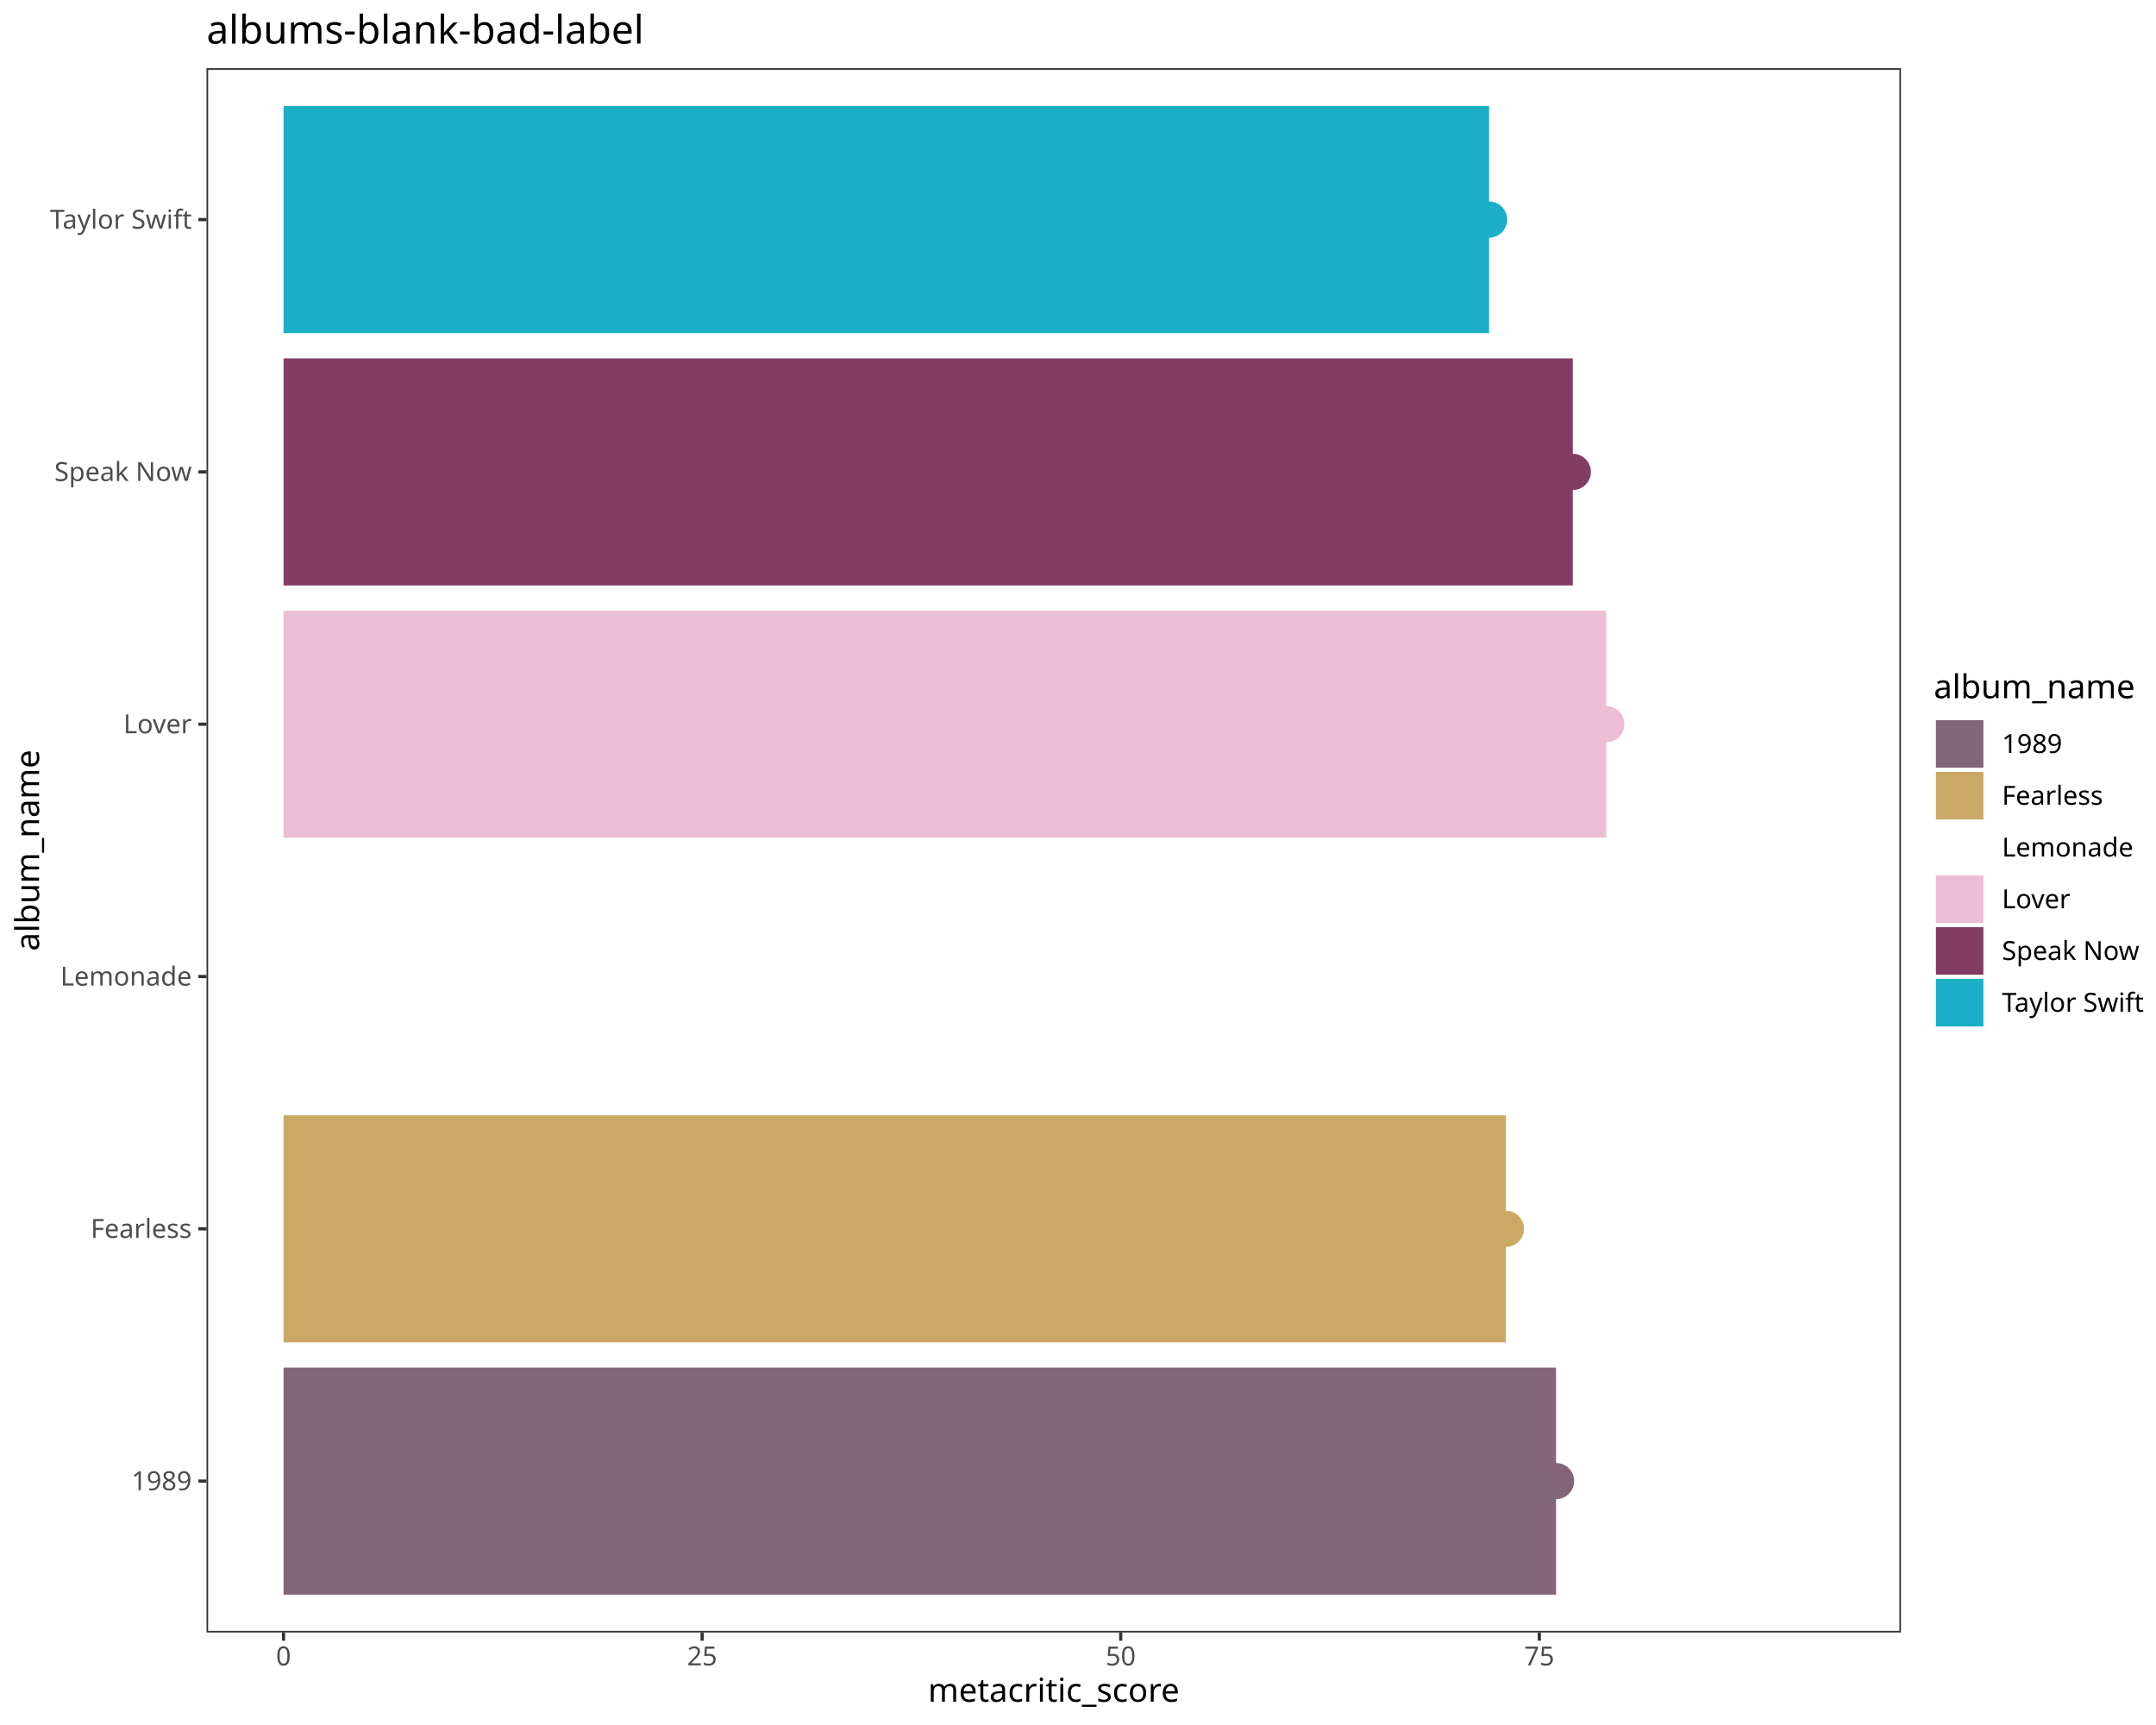
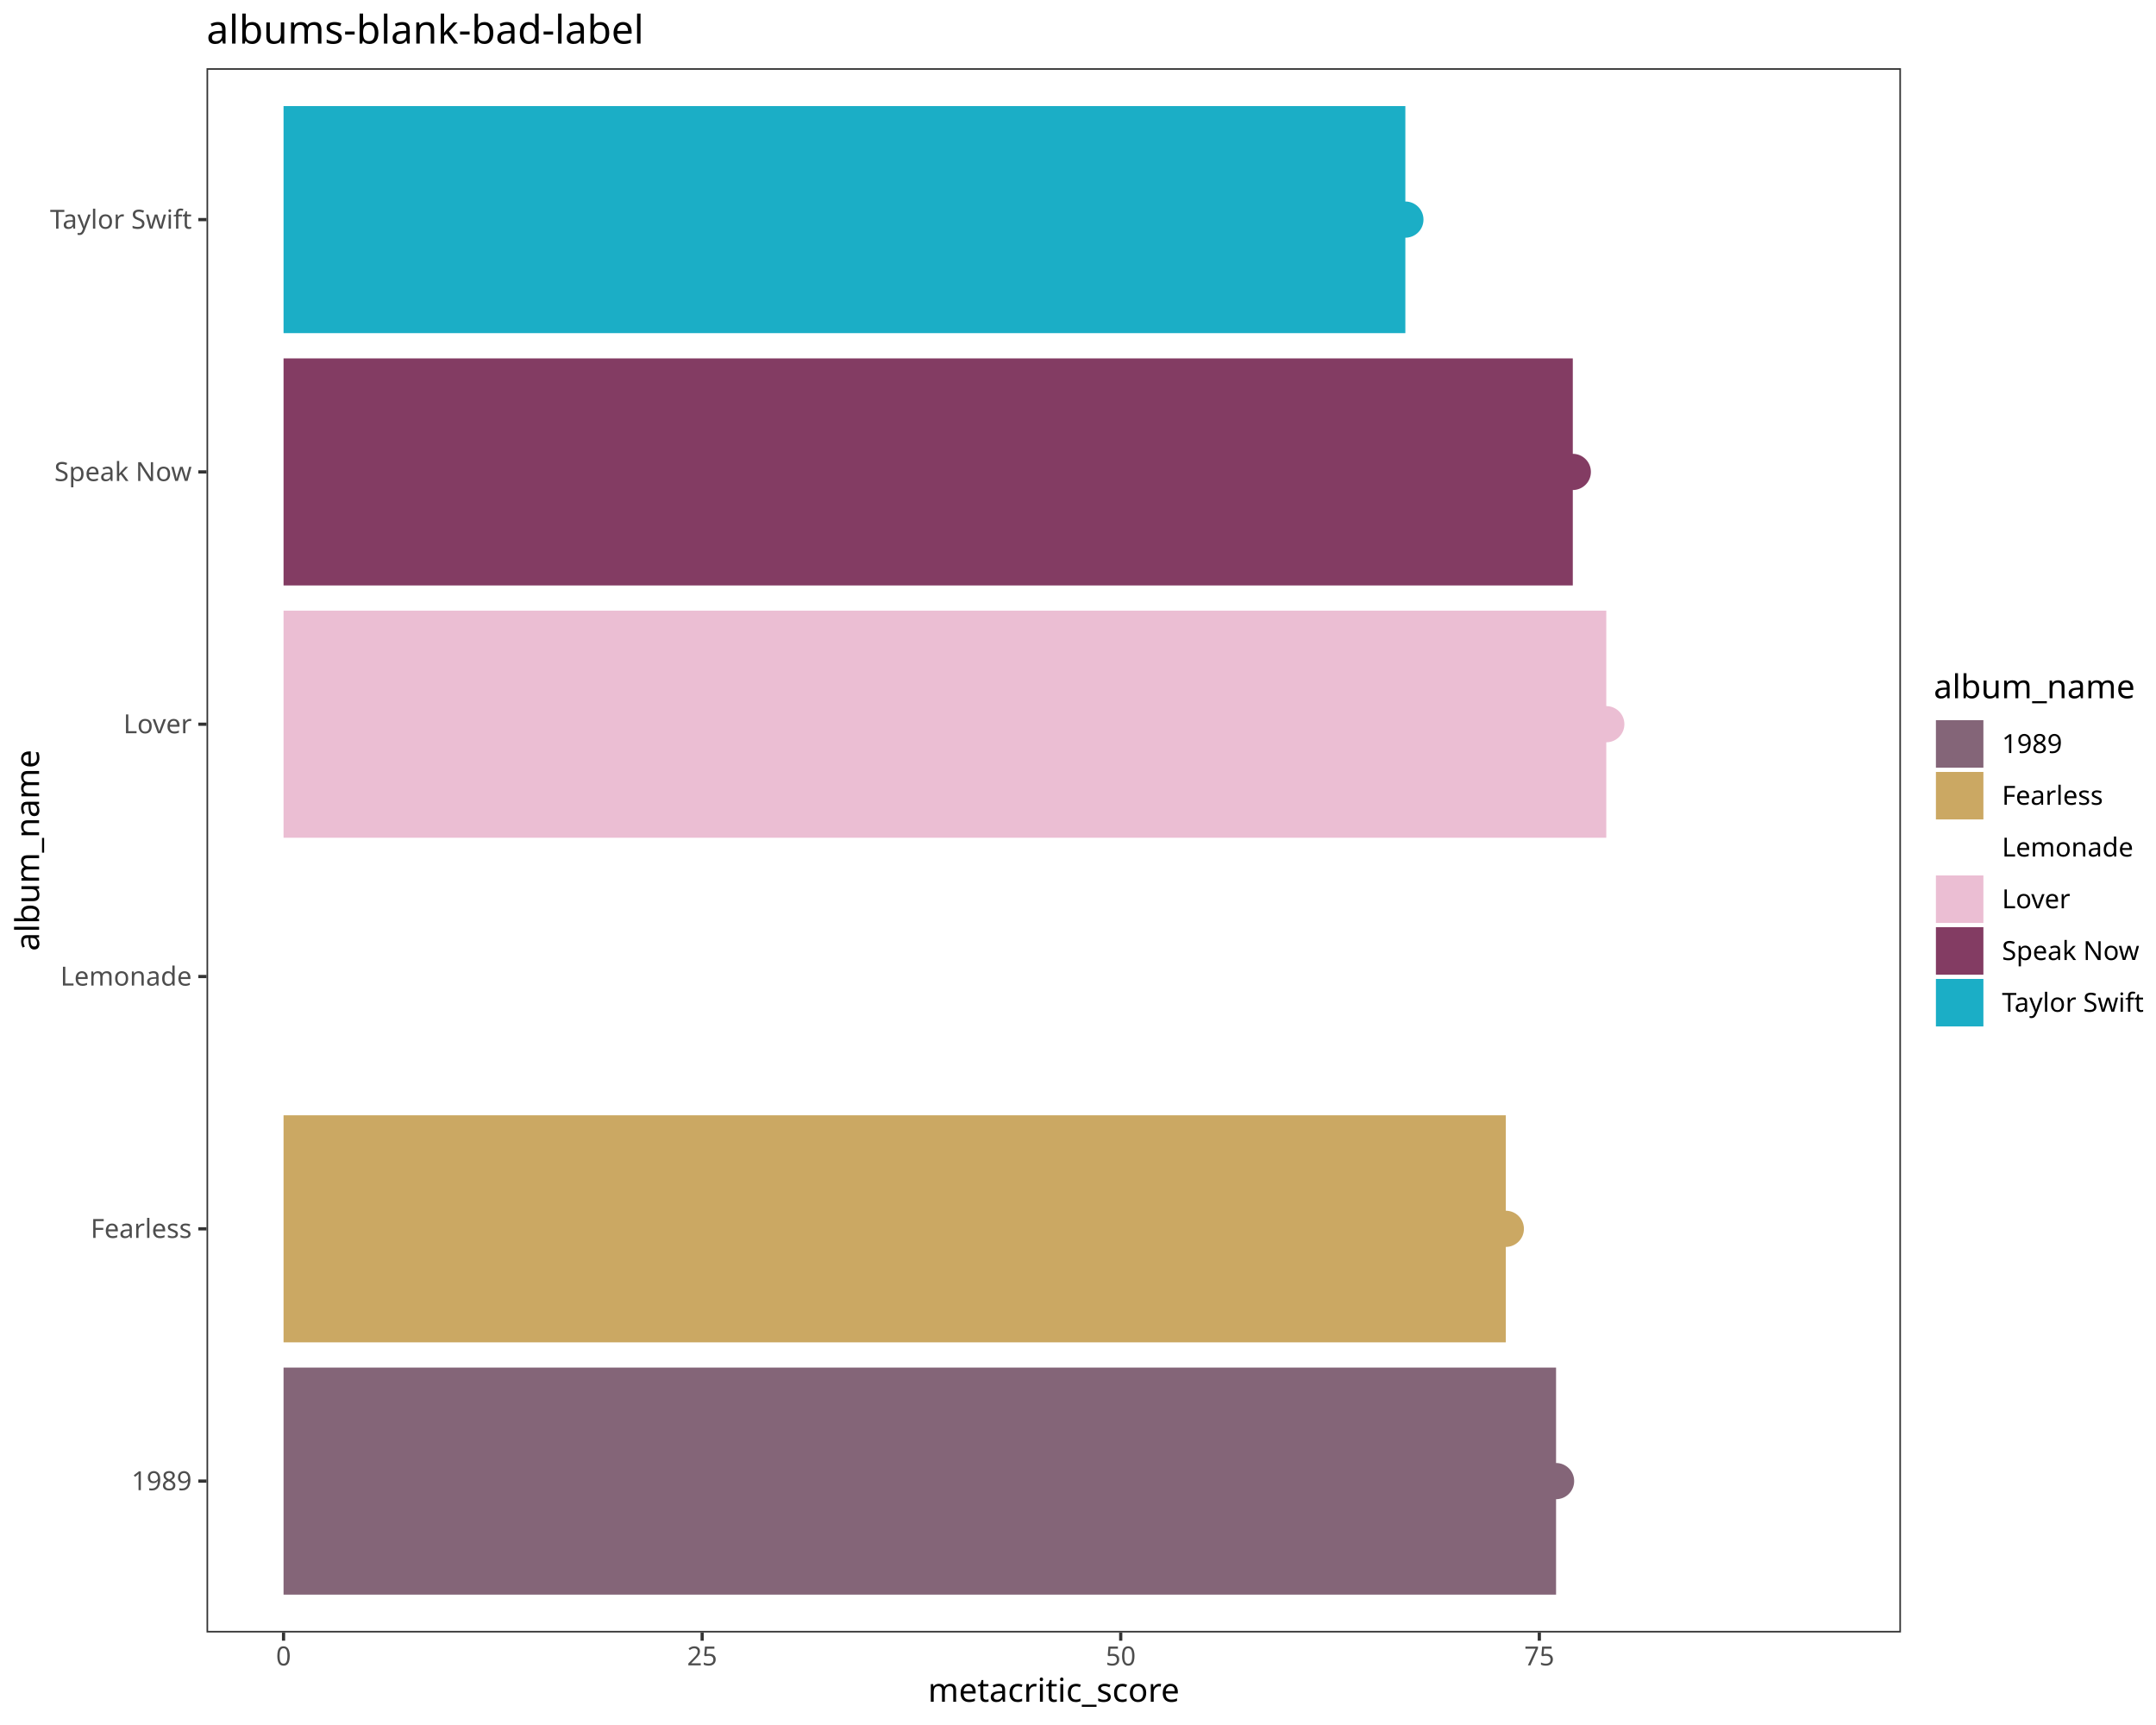
<svg xmlns="http://www.w3.org/2000/svg" class="svglite" data-engine-version="2.0" width="720.00pt" height="576.00pt" viewBox="0 0 720.00 576.00">
  <defs>
    <style type="text/css">
    .svglite line, .svglite polyline, .svglite polygon, .svglite path, .svglite rect, .svglite circle {
      fill: none;
      stroke: #000000;
      stroke-linecap: round;
      stroke-linejoin: round;
      stroke-miterlimit: 10.00;
    }
  </style>
  </defs>
  <rect width="100%" height="100%" style="stroke: none; fill: #FFFFFF;" />
  <defs>
    <clipPath id="cpMC4wMHw3MjAuMDB8MC4wMHw1NzYuMDA=">
      <rect x="0.00" y="0.00" width="720.00" height="576.00" />
    </clipPath>
  </defs>
  <g clip-path="url(#cpMC4wMHw3MjAuMDB8MC4wMHw1NzYuMDA=)">
    <rect x="0.00" y="0.00" width="720.00" height="576.00" style="stroke-width: 1.07; stroke: #FFFFFF; fill: #FFFFFF;" />
  </g>
  <defs>
    <clipPath id="cpNjguOTd8NjM0LjgzfDIyLjc4fDU0NS4xMQ==">
      <rect x="68.97" y="22.78" width="565.86" height="522.33" />
    </clipPath>
  </defs>
  <g clip-path="url(#cpNjguOTd8NjM0LjgzfDIyLjc4fDU0NS4xMQ==)">
    <rect x="68.97" y="22.78" width="565.86" height="522.33" style="stroke-width: 1.07; stroke: none; fill: #FFFFFF;" />
-     <rect x="94.69" y="35.42" width="402.59" height="75.82" style="stroke-width: 1.07; stroke: none; stroke-linecap: square; stroke-linejoin: miter; fill: #1BAEC6;" />
+     <rect x="94.69" y="35.42" width="374.63" height="75.82" style="stroke-width: 1.07; stroke: none; stroke-linecap: square; stroke-linejoin: miter; fill: #1BAEC6;" />
    <rect x="94.69" y="203.91" width="441.73" height="75.82" style="stroke-width: 1.07; stroke: none; stroke-linecap: square; stroke-linejoin: miter; fill: #EBBED3;" />
    <rect x="94.69" y="372.41" width="408.18" height="75.82" style="stroke-width: 1.07; stroke: none; stroke-linecap: square; stroke-linejoin: miter; fill: #CBA863;" />
    <rect x="94.69" y="119.67" width="430.55" height="75.82" style="stroke-width: 1.07; stroke: none; stroke-linecap: square; stroke-linejoin: miter; fill: #833C63;" />
    <rect x="94.69" y="456.65" width="424.96" height="75.82" style="stroke-width: 1.07; stroke: none; stroke-linecap: square; stroke-linejoin: miter; fill: #846578;" />
    <rect x="94.69" y="288.16" width="514.42" height="75.82" style="stroke-width: 1.07; stroke: none; stroke-linecap: square; stroke-linejoin: miter;" />
-     <circle cx="497.28" cy="73.33" r="5.69" style="stroke-width: 0.71; stroke: #1BAEC6; fill: #1BAEC6;" />
+     <circle cx="469.33" cy="73.33" r="5.69" style="stroke-width: 0.71; stroke: #1BAEC6; fill: #1BAEC6;" />
    <circle cx="536.42" cy="241.82" r="5.69" style="stroke-width: 0.71; stroke: #EBBED3; fill: #EBBED3;" />
    <circle cx="502.87" cy="410.32" r="5.69" style="stroke-width: 0.71; stroke: #CBA863; fill: #CBA863;" />
    <circle cx="525.24" cy="157.58" r="5.69" style="stroke-width: 0.71; stroke: #833C63; fill: #833C63;" />
    <circle cx="519.65" cy="494.56" r="5.69" style="stroke-width: 0.71; stroke: #846578; fill: #846578;" />
    <rect x="68.97" y="22.78" width="565.86" height="522.33" style="stroke-width: 1.07; stroke: #333333;" />
  </g>
  <g clip-path="url(#cpMC4wMHw3MjAuMDB8MC4wMHw1NzYuMDA=)">
    <text x="64.04" y="497.59" text-anchor="end" style="font-size: 8.80px; fill: #4D4D4D; font-family: sans;" textLength="19.58px" lengthAdjust="spacingAndGlyphs">1989</text>
    <text x="64.04" y="413.35" text-anchor="end" style="font-size: 8.80px; fill: #4D4D4D; font-family: sans;" textLength="33.75px" lengthAdjust="spacingAndGlyphs">Fearless</text>
    <text x="64.04" y="329.10" text-anchor="end" style="font-size: 8.80px; fill: #4D4D4D; font-family: sans;" textLength="41.60px" lengthAdjust="spacingAndGlyphs">Lemonade</text>
    <text x="64.04" y="244.85" text-anchor="end" style="font-size: 8.80px; fill: #4D4D4D; font-family: sans;" textLength="22.02px" lengthAdjust="spacingAndGlyphs">Lover</text>
    <text x="64.04" y="160.61" text-anchor="end" style="font-size: 8.80px; fill: #4D4D4D; font-family: sans;" textLength="45.01px" lengthAdjust="spacingAndGlyphs">Speak Now</text>
    <text x="64.04" y="76.36" text-anchor="end" style="font-size: 8.80px; fill: #4D4D4D; font-family: sans;" textLength="45.97px" lengthAdjust="spacingAndGlyphs">Taylor Swift</text>
    <polyline points="66.23,494.56 68.97,494.56 " style="stroke-width: 1.07; stroke: #333333; stroke-linecap: butt;" />
    <polyline points="66.23,410.32 68.97,410.32 " style="stroke-width: 1.07; stroke: #333333; stroke-linecap: butt;" />
    <polyline points="66.23,326.07 68.97,326.07 " style="stroke-width: 1.07; stroke: #333333; stroke-linecap: butt;" />
    <polyline points="66.23,241.82 68.97,241.82 " style="stroke-width: 1.07; stroke: #333333; stroke-linecap: butt;" />
    <polyline points="66.23,157.58 68.97,157.58 " style="stroke-width: 1.07; stroke: #333333; stroke-linecap: butt;" />
    <polyline points="66.23,73.33 68.97,73.33 " style="stroke-width: 1.07; stroke: #333333; stroke-linecap: butt;" />
    <polyline points="94.69,547.85 94.69,545.11 " style="stroke-width: 1.07; stroke: #333333; stroke-linecap: butt;" />
    <polyline points="234.48,547.85 234.48,545.11 " style="stroke-width: 1.07; stroke: #333333; stroke-linecap: butt;" />
    <polyline points="374.27,547.85 374.27,545.11 " style="stroke-width: 1.07; stroke: #333333; stroke-linecap: butt;" />
    <polyline points="514.06,547.85 514.06,545.11 " style="stroke-width: 1.07; stroke: #333333; stroke-linecap: butt;" />
    <text x="94.69" y="556.10" text-anchor="middle" style="font-size: 8.80px; fill: #4D4D4D; font-family: sans;" textLength="4.89px" lengthAdjust="spacingAndGlyphs">0</text>
    <text x="234.48" y="556.10" text-anchor="middle" style="font-size: 8.80px; fill: #4D4D4D; font-family: sans;" textLength="9.79px" lengthAdjust="spacingAndGlyphs">25</text>
    <text x="374.27" y="556.10" text-anchor="middle" style="font-size: 8.80px; fill: #4D4D4D; font-family: sans;" textLength="9.79px" lengthAdjust="spacingAndGlyphs">50</text>
    <text x="514.06" y="556.10" text-anchor="middle" style="font-size: 8.80px; fill: #4D4D4D; font-family: sans;" textLength="9.79px" lengthAdjust="spacingAndGlyphs">75</text>
    <text x="351.90" y="568.24" text-anchor="middle" style="font-size: 11.00px; font-family: sans;" textLength="80.10px" lengthAdjust="spacingAndGlyphs">metacritic_score</text>
    <text transform="translate(13.05,283.95) rotate(-90)" text-anchor="middle" style="font-size: 11.00px; font-family: sans;" textLength="63.60px" lengthAdjust="spacingAndGlyphs">album_name</text>
    <rect x="645.79" y="224.44" width="68.73" height="119.01" style="stroke-width: 1.07; stroke: none; fill: #FFFFFF;" />
    <text x="645.79" y="233.15" style="font-size: 11.00px; font-family: sans;" textLength="63.60px" lengthAdjust="spacingAndGlyphs">album_name</text>
    <rect x="645.79" y="239.77" width="17.28" height="17.28" style="stroke-width: 1.07; stroke: none; fill: #FFFFFF;" />
    <rect x="646.50" y="240.48" width="15.86" height="15.86" style="stroke-width: 1.07; stroke: none; stroke-linecap: square; stroke-linejoin: miter; fill: #846578;" />
    <circle cx="654.43" cy="248.41" r="5.69" style="stroke-width: 0.71; stroke: #846578; fill: #846578;" />
    <rect x="645.79" y="257.05" width="17.28" height="17.28" style="stroke-width: 1.07; stroke: none; fill: #FFFFFF;" />
    <rect x="646.50" y="257.76" width="15.86" height="15.86" style="stroke-width: 1.07; stroke: none; stroke-linecap: square; stroke-linejoin: miter; fill: #CBA863;" />
    <circle cx="654.43" cy="265.69" r="5.69" style="stroke-width: 0.71; stroke: #CBA863; fill: #CBA863;" />
    <rect x="645.79" y="274.33" width="17.28" height="17.28" style="stroke-width: 1.07; stroke: none; fill: #FFFFFF;" />
    <rect x="646.50" y="275.04" width="15.86" height="15.86" style="stroke-width: 1.07; stroke: none; stroke-linecap: square; stroke-linejoin: miter;" />
    <circle cx="654.43" cy="282.97" r="5.69" style="stroke-width: 0.71; stroke: none;" />
    <rect x="645.79" y="291.61" width="17.28" height="17.28" style="stroke-width: 1.07; stroke: none; fill: #FFFFFF;" />
    <rect x="646.50" y="292.32" width="15.86" height="15.86" style="stroke-width: 1.07; stroke: none; stroke-linecap: square; stroke-linejoin: miter; fill: #EBBED3;" />
    <circle cx="654.43" cy="300.25" r="5.69" style="stroke-width: 0.71; stroke: #EBBED3; fill: #EBBED3;" />
    <rect x="645.79" y="308.89" width="17.28" height="17.28" style="stroke-width: 1.07; stroke: none; fill: #FFFFFF;" />
    <rect x="646.50" y="309.60" width="15.86" height="15.86" style="stroke-width: 1.07; stroke: none; stroke-linecap: square; stroke-linejoin: miter; fill: #833C63;" />
    <circle cx="654.43" cy="317.53" r="5.69" style="stroke-width: 0.71; stroke: #833C63; fill: #833C63;" />
    <rect x="645.79" y="326.17" width="17.28" height="17.28" style="stroke-width: 1.07; stroke: none; fill: #FFFFFF;" />
    <rect x="646.50" y="326.88" width="15.86" height="15.86" style="stroke-width: 1.07; stroke: none; stroke-linecap: square; stroke-linejoin: miter; fill: #1BAEC6;" />
    <circle cx="654.43" cy="334.81" r="5.69" style="stroke-width: 0.71; stroke: #1BAEC6; fill: #1BAEC6;" />
    <text x="668.55" y="251.44" style="font-size: 8.80px; font-family: sans;" textLength="19.58px" lengthAdjust="spacingAndGlyphs">1989</text>
    <text x="668.55" y="268.72" style="font-size: 8.80px; font-family: sans;" textLength="33.75px" lengthAdjust="spacingAndGlyphs">Fearless</text>
    <text x="668.55" y="286.00" style="font-size: 8.80px; font-family: sans;" textLength="41.60px" lengthAdjust="spacingAndGlyphs">Lemonade</text>
    <text x="668.55" y="303.28" style="font-size: 8.80px; font-family: sans;" textLength="22.02px" lengthAdjust="spacingAndGlyphs">Lover</text>
    <text x="668.55" y="320.56" style="font-size: 8.80px; font-family: sans;" textLength="45.01px" lengthAdjust="spacingAndGlyphs">Speak Now</text>
    <text x="668.55" y="337.84" style="font-size: 8.80px; font-family: sans;" textLength="45.97px" lengthAdjust="spacingAndGlyphs">Taylor Swift</text>
    <text x="68.97" y="14.56" style="font-size: 13.20px; font-family: sans;" textLength="137.22px" lengthAdjust="spacingAndGlyphs">albums-blank-bad-label</text>
  </g>
</svg>
